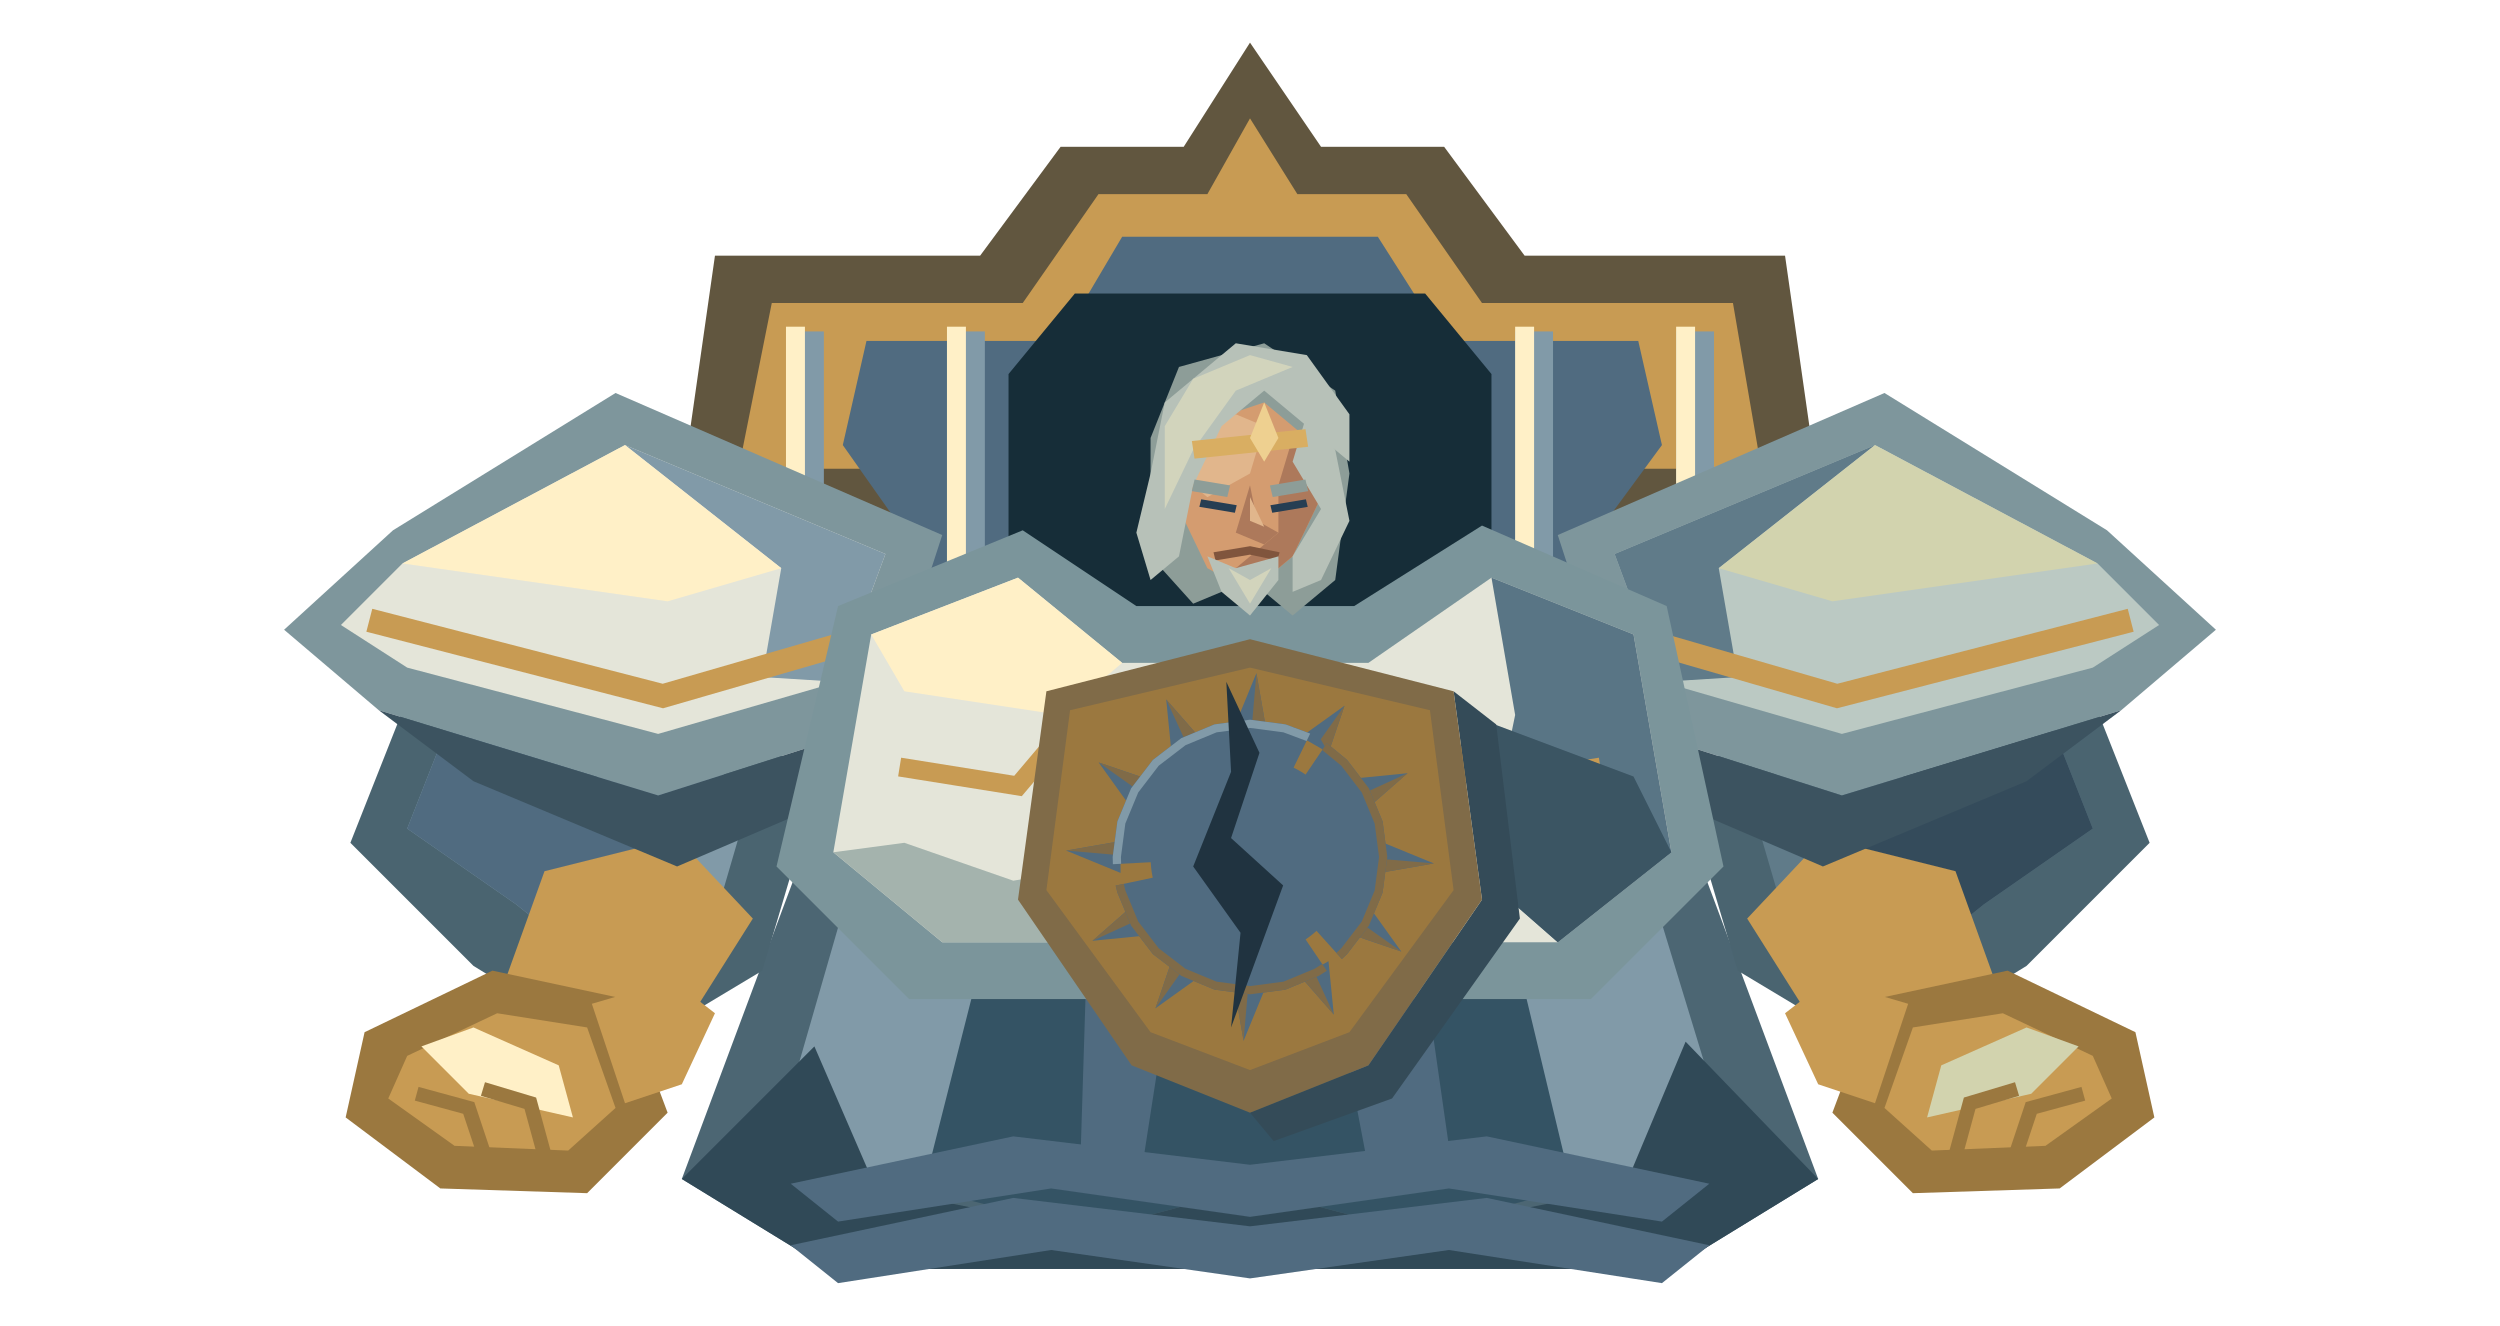
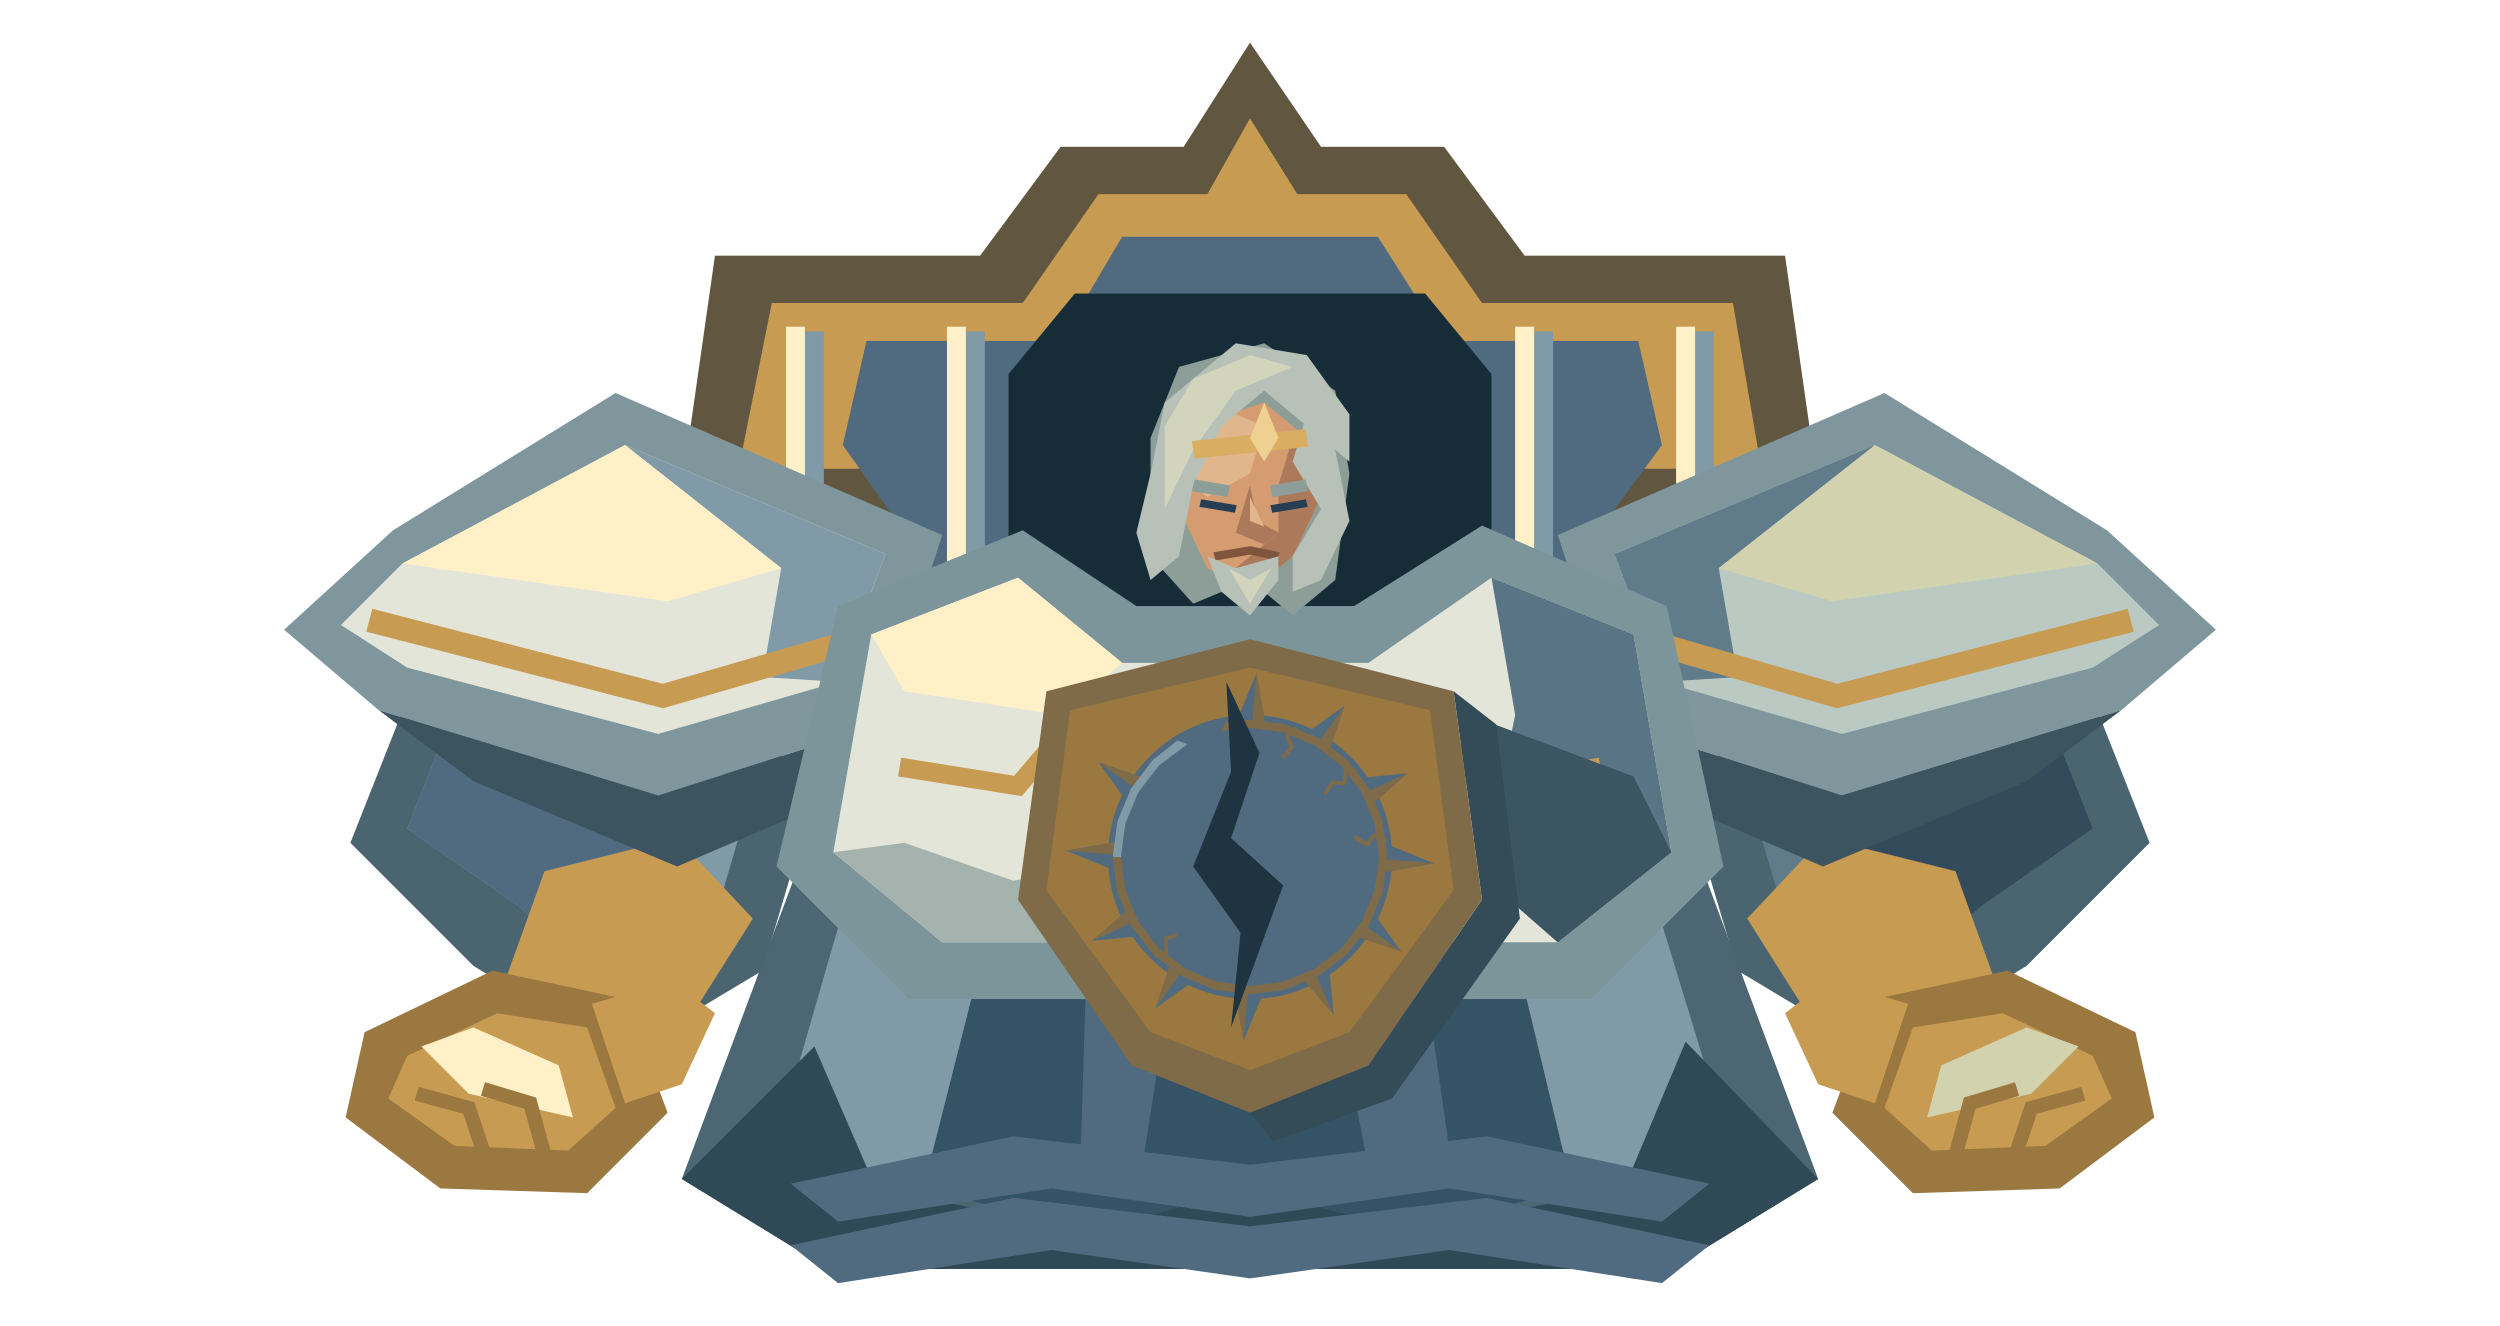
<svg xmlns="http://www.w3.org/2000/svg" width="528" height="280" viewBox="0 0 528 280">
  <polygon points="143,110 151,54 207,54 224,31 250,31 264,9 279,31 305,31 322,54 377,54 385,110 346,155 182,155" fill="#61563f" />
  <polygon points="156,99 163,64 216,64 232,41 255,41 264,25 274,41 297,41 313,64 366,64 372,99" fill="#c89b53" />
  <polygon points="178,94 183,72 224,72 237,50 291,50 305,72 346,72 351,94 326,128 202,128" fill="#506b80" />
  <polygon points="213,79 227,62 301,62 315,79 315,155 213,155" fill="#162d38" />
  <path d="M166 70h8v69h-8Z" fill="#819aa8" />
  <path d="M166 69h4v67h-4Z" fill="#fff0c7" />
  <path d="M200 70h8v69h-8Z" fill="#819aa8" />
  <path d="M200 69h4v67h-4Z" fill="#fff0c7" />
  <path d="M320 70h8v69h-8Z" fill="#819aa8" />
  <path d="M320 69h4v67h-4Z" fill="#fff0c7" />
  <path d="M354 70h8v69h-8Z" fill="#819aa8" />
  <path d="M354 69h4v67h-4Z" fill="#fff0c7" />
  <polygon points="172,174 356,174 384,249 353,268 175,268 144,249" fill="#4c6673" />
  <polygon points="181,182 347,182 365,241 343,251 185,251 164,241" fill="#819aa8" />
  <polygon points="213,180 315,180 332,251 298,260 264,251 230,260 195,251" fill="#345364" />
  <polygon points="230,187 250,190 241,248 228,251" fill="#506b80" />
  <polygon points="278,189 298,186 307,249 290,252" fill="#506b80" />
  <polygon points="144,249 172,221 185,251 230,260 264,251 298,260 343,251 356,220 384,249 353,268 175,268" fill="#304957" />
  <polygon points="91,135 137,126 172,168 161,205 131,223 100,204 74,178" fill="#4a6470" />
  <polygon points="99,142 131,136 158,170 151,194 129,207 109,191 86,175" fill="#819aa8" />
  <polygon points="99,142 113,145 137,180 129,207 109,191 86,175" fill="#506b80" />
  <polygon points="115,184 143,177 159,194 147,213 124,224 106,209" fill="#c89b53" />
  <polygon points="83,112 130,83 199,113 186,153 139,168 80,150 60,133" fill="#7e969c" />
  <polygon points="85,119 132,94 187,117 177,144 139,155 86,141 72,132" fill="#e4e5d9" />
  <polygon points="132,94 187,117 177,144 161,143 165,120" fill="#819aa8" />
  <polygon points="85,119 132,94 165,120 141,127" fill="#fff0c7" />
  <polyline points="78,131 140,147 178,136" fill="none" stroke="#c89b53" stroke-width="5" />
  <polygon points="80,150 139,168 186,153 178,168 143,183 100,165" fill="#3c5360" />
  <polygon points="104,205 132,211 141,235 124,252 93,251 73,236 77,218" fill="#9b783f" />
  <polygon points="105,214 124,217 130,234 120,243 96,242 82,232 86,223" fill="#c89b53" />
  <polygon points="89,221 100,217 118,225 121,236 99,231" fill="#fff0c7" />
  <polyline points="88,231 99,234 102,243" fill="none" stroke="#9b783f" stroke-width="3" />
  <polyline points="102,230 112,233 115,244" fill="none" stroke="#9b783f" stroke-width="3" />
  <polygon points="125,212 142,207 151,214 144,229 132,233" fill="#c89b53" />
  <polygon points="437,135 391,126 356,168 367,205 397,223 428,204 454,178" fill="#4a6470" />
  <polygon points="429,142 397,136 370,170 377,194 399,207 419,191 442,175" fill="#607b89" />
  <polygon points="429,142 415,145 391,180 399,207 419,191 442,175" fill="#344b5b" />
  <polygon points="413,184 385,177 369,194 381,213 404,224 422,209" fill="#c89b53" />
  <polygon points="445,112 398,83 329,113 342,153 389,168 448,150 468,133" fill="#7e969c" />
  <polygon points="443,119 396,94 341,117 351,144 389,155 442,141 456,132" fill="#bbc9c3" />
  <polygon points="396,94 341,117 351,144 367,143 363,120" fill="#607b89" />
  <polygon points="443,119 396,94 363,120 387,127" fill="#d2d3ae" />
  <polyline points="450,131 388,147 350,136" fill="none" stroke="#c89b53" stroke-width="5" />
  <polygon points="448,150 389,168 342,153 350,168 385,183 428,165" fill="#3c5360" />
  <polygon points="424,205 396,211 387,235 404,252 435,251 455,236 451,218" fill="#9b783f" />
  <polygon points="423,214 404,217 398,234 408,243 432,242 446,232 442,223" fill="#c89b53" />
  <polygon points="439,221 428,217 410,225 407,236 429,231" fill="#d2d3ae" />
  <polyline points="440,231 429,234 426,243" fill="none" stroke="#9b783f" stroke-width="3" />
  <polyline points="426,230 416,233 413,244" fill="none" stroke="#9b783f" stroke-width="3" />
  <polygon points="403,212 386,207 377,214 384,229 396,233" fill="#c89b53" />
  <polygon points="177,128 216,112 240,128 286,128 313,111 352,128 364,183 336,211 192,211 164,183" fill="#7b959b" />
  <polygon points="184,134 215,122 237,140 289,140 315,122 345,134 353,180 329,199 199,199 176,180" fill="#e4e5d9" />
  <polygon points="315,122 345,134 353,180 329,199 313,185 320,151" fill="#597585" />
  <polygon points="184,134 215,122 237,140 224,151 191,146" fill="#fff0c7" />
  <polyline points="190,162 215,166 226,153" fill="none" stroke="#c89b53" stroke-width="4" />
  <polyline points="338,162 313,166 302,153" fill="none" stroke="#c89b53" stroke-width="4" />
  <g id="emperor-likeness" transform="translate(204 60) scale(3 2.5)">
    <polygon points="13,13 15,7 21,5 26,9 27,16 26,25 23,28 20,25 16,27 13,23" fill="#8d9d98" />
    <polygon points="16,12 21,10 24,13 25,18 23,23 20,26 17,24 15,19" fill="#d49c70" />
    <polygon points="16,13 19,11 21,12 20,16 17,18 16,17" fill="#e1b68c" />
    <polygon points="23,13 25,18 23,23 20,26 19,24 22,21 22,17" fill="#ad795b" />
    <polygon points="13,16 14,10 19,5 24,6 27,11 27,15 24,12 21,9 18,12 16,17 15,23 13,25 12,21" fill="#b7c1b8" />
    <polygon points="14,12 16,8 20,6 23,7 19,9 16,14 14,19" fill="#d2d4bc" />
    <polygon points="24,11 26,14 27,20 25,25 23,26 23,23 25,19 23,15" fill="#b7c1b8" />
    <polyline points="16,14 24,13" fill="none" stroke="#d9ae62" stroke-width="1.5" />
    <polygon points="20,13 21,10 22,13 21,15" fill="#eed090" />
    <polyline points="16,17 18.5,17.5" fill="none" stroke="#8d9d98" stroke-width="1" />
    <polyline points="21.5,17.5 24,17" fill="none" stroke="#8d9d98" stroke-width="1" />
    <polyline points="16.5,18.5 19,19" fill="none" stroke="#263e53" stroke-width="0.65" />
    <polyline points="21.5,19 24,18.5" fill="none" stroke="#263e53" stroke-width="0.65" />
    <polygon points="20,17 19,21 21,22 22,21 20.5,20" fill="#ad795b" />
    <polygon points="20,18 20,20 21,20.5" fill="#e1b68c" />
    <polyline points="17.5,23 20,22.5 22,23" fill="none" stroke="#80553d" stroke-width="0.7" />
    <polygon points="17,23 19,24 22,23 22,25 20,28 18,26" fill="#b7c1b8" />
    <polygon points="18.5,24 20,25 21.5,24 20,27" fill="#d2d4bc" />
  </g>
  <polygon points="191,178 214,186 232,183 235,199 199,199 176,180" fill="#a4b3ad" />
  <polygon points="313,152 345,164 353,180 329,199 313,185" fill="#3b5563" />
  <polygon points="289,225 313,190 307,146 316,153 321,194 294,232 269,241 264,235" fill="#344b58" />
  <g id="imperial-sun-insignia">
    <polygon points="221,146 264,135 307,146 313,190 289,225 264,235 239,225 215,190" fill="#806b48" />
    <polygon points="226,150 264,141 302,150 307,188 285,218 264,226 243,218 221,188" fill="#9b783f" />
-     <ellipse cx="264" cy="181" rx="21" ry="21" fill="#506b80" />
+     <ellipse cx="264" cy="181" rx="30" ry="30" fill="#506b80" />
    <g data-symbol="hollow-sun">
      <polygon points="260.64,153.66 265.36,142.16 267.36,153.66" fill="#506b80" />
      <polygon points="265.36,142.16 267.36,153.66 264.51,152" fill="#806b48" />
      <polygon points="274.76,155.64 283.98,149.03 280.58,159" fill="#506b80" />
      <polygon points="283.98,149.03 280.58,159 278.94,156.14" fill="#806b48" />
      <polygon points="286,164.42 297.29,163.3 289.36,170.24" fill="#506b80" />
      <polygon points="297.29,163.3 289.36,170.24 289.36,166.94" fill="#806b48" />
      <polygon points="291.34,177.64 302.84,182.36 291.34,184.36" fill="#506b80" />
      <polygon points="302.84,182.36 291.34,184.36 293,181.51" fill="#806b48" />
      <polygon points="289.36,191.76 295.97,200.98 286,197.58" fill="#506b80" />
      <polygon points="295.97,200.98 286,197.58 288.86,195.94" fill="#806b48" />
      <polygon points="280.58,203 281.7,214.29 274.76,206.36" fill="#506b80" />
      <polygon points="281.7,214.29 274.76,206.36 278.06,206.36" fill="#806b48" />
      <polygon points="267.36,208.34 262.64,219.84 260.64,208.34" fill="#506b80" />
      <polygon points="262.64,219.84 260.64,208.34 263.49,210" fill="#806b48" />
      <polygon points="253.24,206.36 244.02,212.97 247.42,203" fill="#506b80" />
      <polygon points="244.02,212.97 247.42,203 249.06,205.86" fill="#806b48" />
      <polygon points="242,197.58 230.71,198.7 238.64,191.76" fill="#506b80" />
      <polygon points="230.71,198.7 238.64,191.76 238.64,195.06" fill="#806b48" />
      <polygon points="236.66,184.36 225.16,179.64 236.66,177.64" fill="#506b80" />
      <polygon points="225.16,179.64 236.66,177.64 235,180.49" fill="#806b48" />
      <polygon points="238.64,170.24 232.03,161.02 242,164.42" fill="#506b80" />
      <polygon points="232.03,161.02 242,164.42 239.14,166.06" fill="#806b48" />
-       <polygon points="247.42,159 246.3,147.71 253.24,155.64" fill="#506b80" />
-       <polygon points="246.3,147.71 253.24,155.64 249.94,155.64" fill="#806b48" />
-       <polygon points="280.22,156.96 284.51,160.49 289.11,166.5 292.01,173.49 293,181 284.59,181 283.89,175.67 281.83,170.71 278.56,166.44 275.51,163.93" fill="#506b80" />
-       <polygon points="280.22,156.96 284.51,160.49 289.11,166.5 292.01,173.49 293,181 291.26,181 290.33,173.94 287.61,167.37 283.28,161.72 279.24,158.4" fill="#806b48" />
-       <polygon points="293,181 292.01,188.51 289.11,195.5 284.51,201.51 283.4,202.55 277.78,196.3 278.56,195.56 281.83,191.29 283.89,186.33 284.59,181" fill="#506b80" />
-       <polygon points="293,181 292.01,188.51 289.11,195.5 284.51,201.51 283.4,202.55 282.24,201.26 283.28,200.28 287.61,194.63 290.33,188.06 291.26,181" fill="#806b48" />
-       <polygon points="280.22,205.04 278.5,206.11 271.51,209.01 264,210 264,201.59 269.33,200.89 274.3,198.83 275.51,198.07" fill="#506b80" />
-       <polygon points="280.22,205.04 278.5,206.11 271.51,209.01 264,210 264,208.26 271.06,207.33 277.63,204.61 279.24,203.6" fill="#806b48" />
-       <polygon points="264,210 256.49,209.01 249.5,206.11 243.49,201.51 238.89,195.5 235.99,188.51 235.63,187.03 243.86,185.28 244.11,186.33 246.17,191.29 249.44,195.56 253.71,198.83 258.67,200.89 264,201.59" fill="#506b80" />
-       <polygon points="264,210 256.49,209.01 249.5,206.11 243.49,201.51 238.89,195.5 235.99,188.51 235.63,187.03 237.34,186.67 237.67,188.06 240.39,194.63 244.72,200.28 250.37,204.61 256.94,207.33 264,208.26" fill="#806b48" />
-       <polygon points="235.04,182.52 235,181 243.41,181 243.44,182.08" fill="#506b80" />
-       <polygon points="235.04,182.52 235,181 236.74,181 236.78,182.43" fill="#819aa8" />
-       <polygon points="235,181 235.99,173.49 238.89,166.5 243.49,160.49 249.5,155.89 256.49,152.99 264,152 271.51,152.99 276.71,154.93 273.03,162.49 269.33,161.11 264,160.41 258.67,161.11 253.7,163.17 249.44,166.44 246.17,170.7 244.11,175.67 243.41,181" fill="#506b80" />
-       <polygon points="235,181 235.99,173.49 238.89,166.5 243.49,160.49 249.5,155.89 256.49,152.99 264,152 271.51,152.99 276.71,154.93 275.95,156.5 271.06,154.67 264,153.74 256.94,154.67 250.37,157.39 244.72,161.72 240.39,167.37 237.67,173.94 236.74,181" fill="#819aa8" />
+       <polygon points="258.96,152.44 264,152 271.51,152.99 278.5,155.89 284.51,160.49 289.11,166.5 292.01,173.49 293,181 284.59,181 283.89,175.67 281.83,170.71 278.56,166.44 274.3,163.17 269.33,161.11 264,160.41 260.42,160.72 258.91,158.96 260.19,156.94 257.87,154.44" fill="#506b80" />
+       <polygon points="258.96,152.44 264,152 271.51,152.99 278.5,155.89 284.51,160.49 289.11,166.5 292.01,173.49 293,181 291.26,181 290.33,173.94 287.61,167.37 283.28,161.72 277.63,157.39 271.06,154.67 264,153.74 257.87,154.44" fill="#806b48" />
+       <polygon points="293,181 292.01,188.51 289.11,195.5 284.51,201.51 278.5,206.11 271.51,209.01 264,210 264,201.59 269.33,200.89 274.3,198.83 278.56,195.56 281.83,191.29 283.89,186.33 284.59,181" fill="#506b80" />
+       <polygon points="293,181 292.01,188.51 289.11,195.5 284.51,201.51 278.5,206.11 271.51,209.01 264,210 264,208.26 271.06,207.33 277.63,204.61 283.28,200.28 287.61,194.63 290.33,188.06 291.26,181" fill="#806b48" />
+       <polygon points="264,210 256.49,209.01 249.5,206.11 243.49,201.51 238.89,195.5 235.99,188.51 235,181 243.41,181 244.11,186.33 246.17,191.29 249.44,195.56 253.71,198.83 258.67,200.89 264,201.59" fill="#506b80" />
+       <polygon points="264,210 256.49,209.01 249.5,206.11 243.49,201.51 238.89,195.5 235.99,188.51 235,181 236.74,181 237.67,188.06 240.39,194.63 244.72,200.28 250.37,204.61 256.94,207.33 264,208.26" fill="#806b48" />
+       <polygon points="235,181 235.99,173.49 238.89,166.5 243.49,160.49 248.63,156.41 250.78,157.16 250.73,160.57 253.03,161.22 253.09,163.54 249.44,166.44 246.17,170.7 244.11,175.67 243.41,181" fill="#506b80" />
+       <polygon points="235,181 235.99,173.49 238.89,166.5 243.49,160.49 248.63,156.41 250.78,157.16 244.72,161.72 240.39,167.37 237.67,173.94 236.74,181" fill="#819aa8" />
+       <polyline data-fracture="closed" points="273.92,153.75 271.8,155.49 272.94,157.72 270.81,160.04" fill="none" stroke="#806b48" stroke-width="0.8" stroke-linejoin="bevel" />
+       <polyline data-fracture="closed" points="286.54,162.75 284.26,162.76 283.88,165.47 281.46,165.28 279.77,167.77" fill="none" stroke="#806b48" stroke-width="0.8" stroke-linejoin="bevel" />
+       <polyline data-fracture="closed" points="292.78,177.47 290.27,176.37 288.8,178.39 285.92,176.74" fill="none" stroke="#806b48" stroke-width="0.8" stroke-linejoin="bevel" />
+       <polyline data-fracture="closed" points="243.85,201.86 246.31,201.35 246.27,198.12 248.57,197.54" fill="none" stroke="#806b48" stroke-width="0.8" stroke-linejoin="bevel" />
    </g>
  </g>
  <polygon points="167,250 214,240 264,246 314,240 361,250 351,258 306,251 264,257 222,251 177,258" fill="#506b80" />
  <polygon points="167,263 214,253 264,259 314,253 361,263 351,271 306,264 264,270 222,264 177,271" fill="#506b80" />
  <polygon points="259,144 266,159 260,177 271,187 260,217 262,197 252,183 260,163" fill="#203340" />
</svg>
